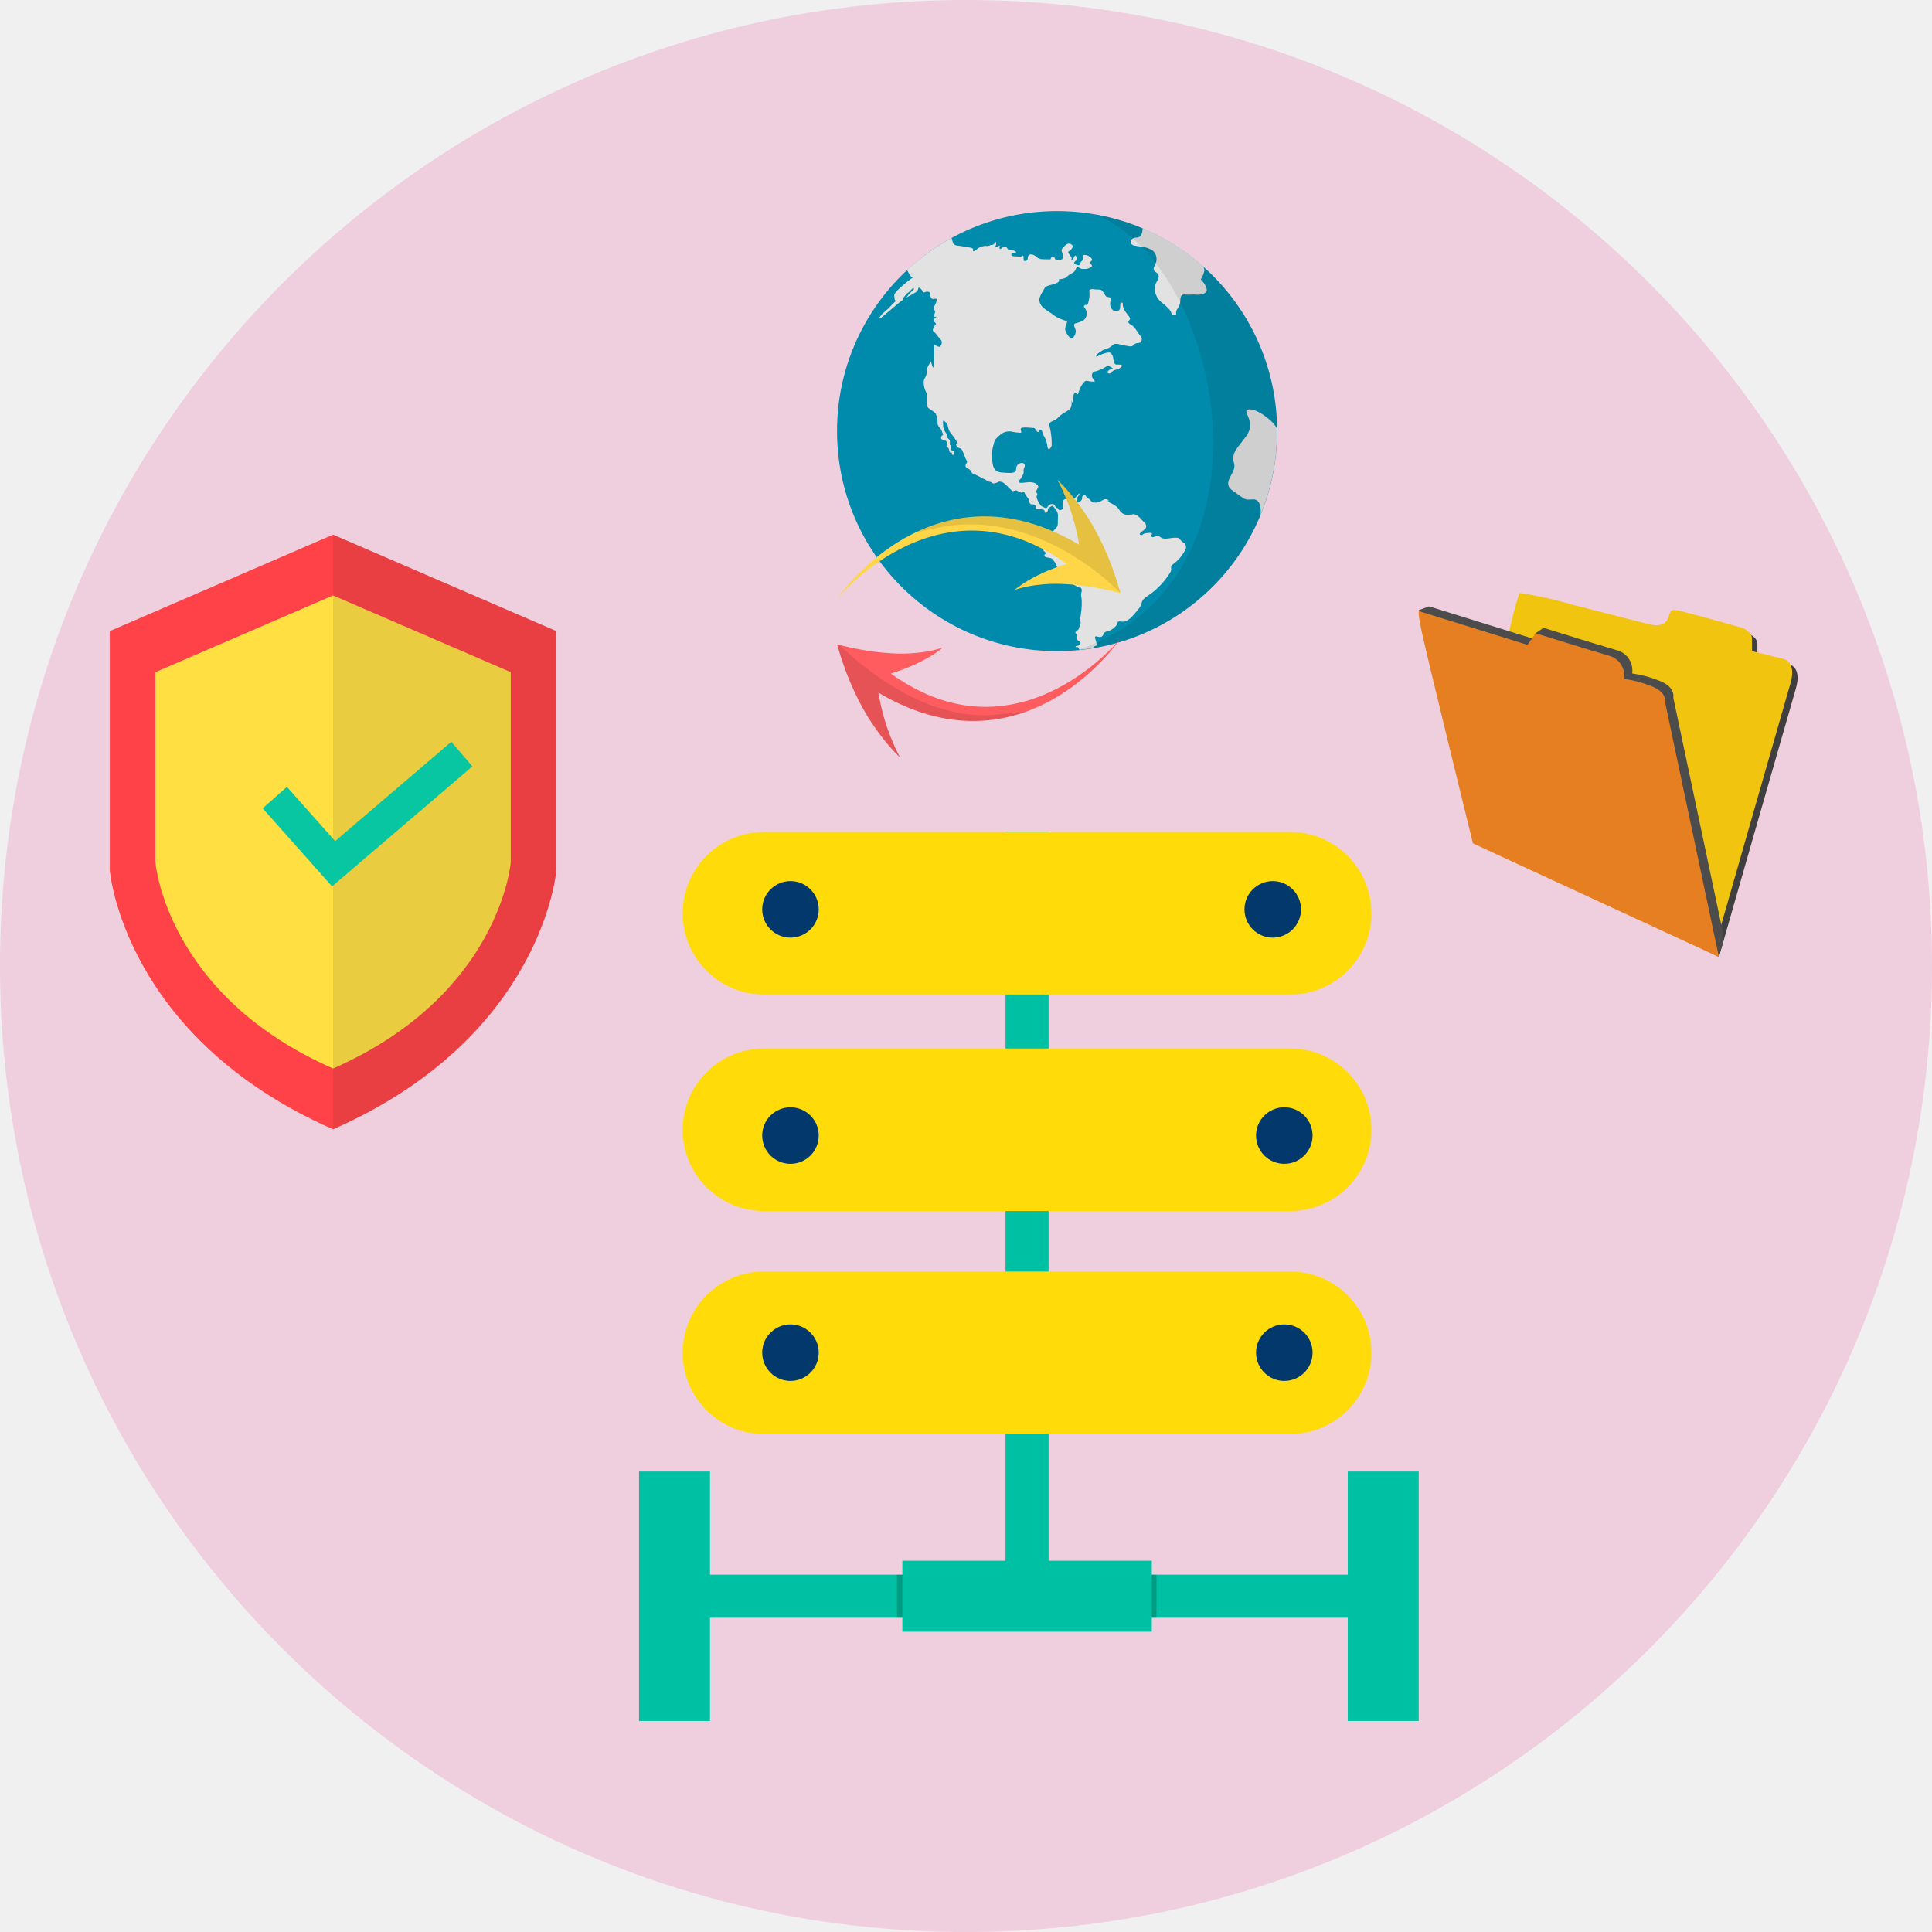
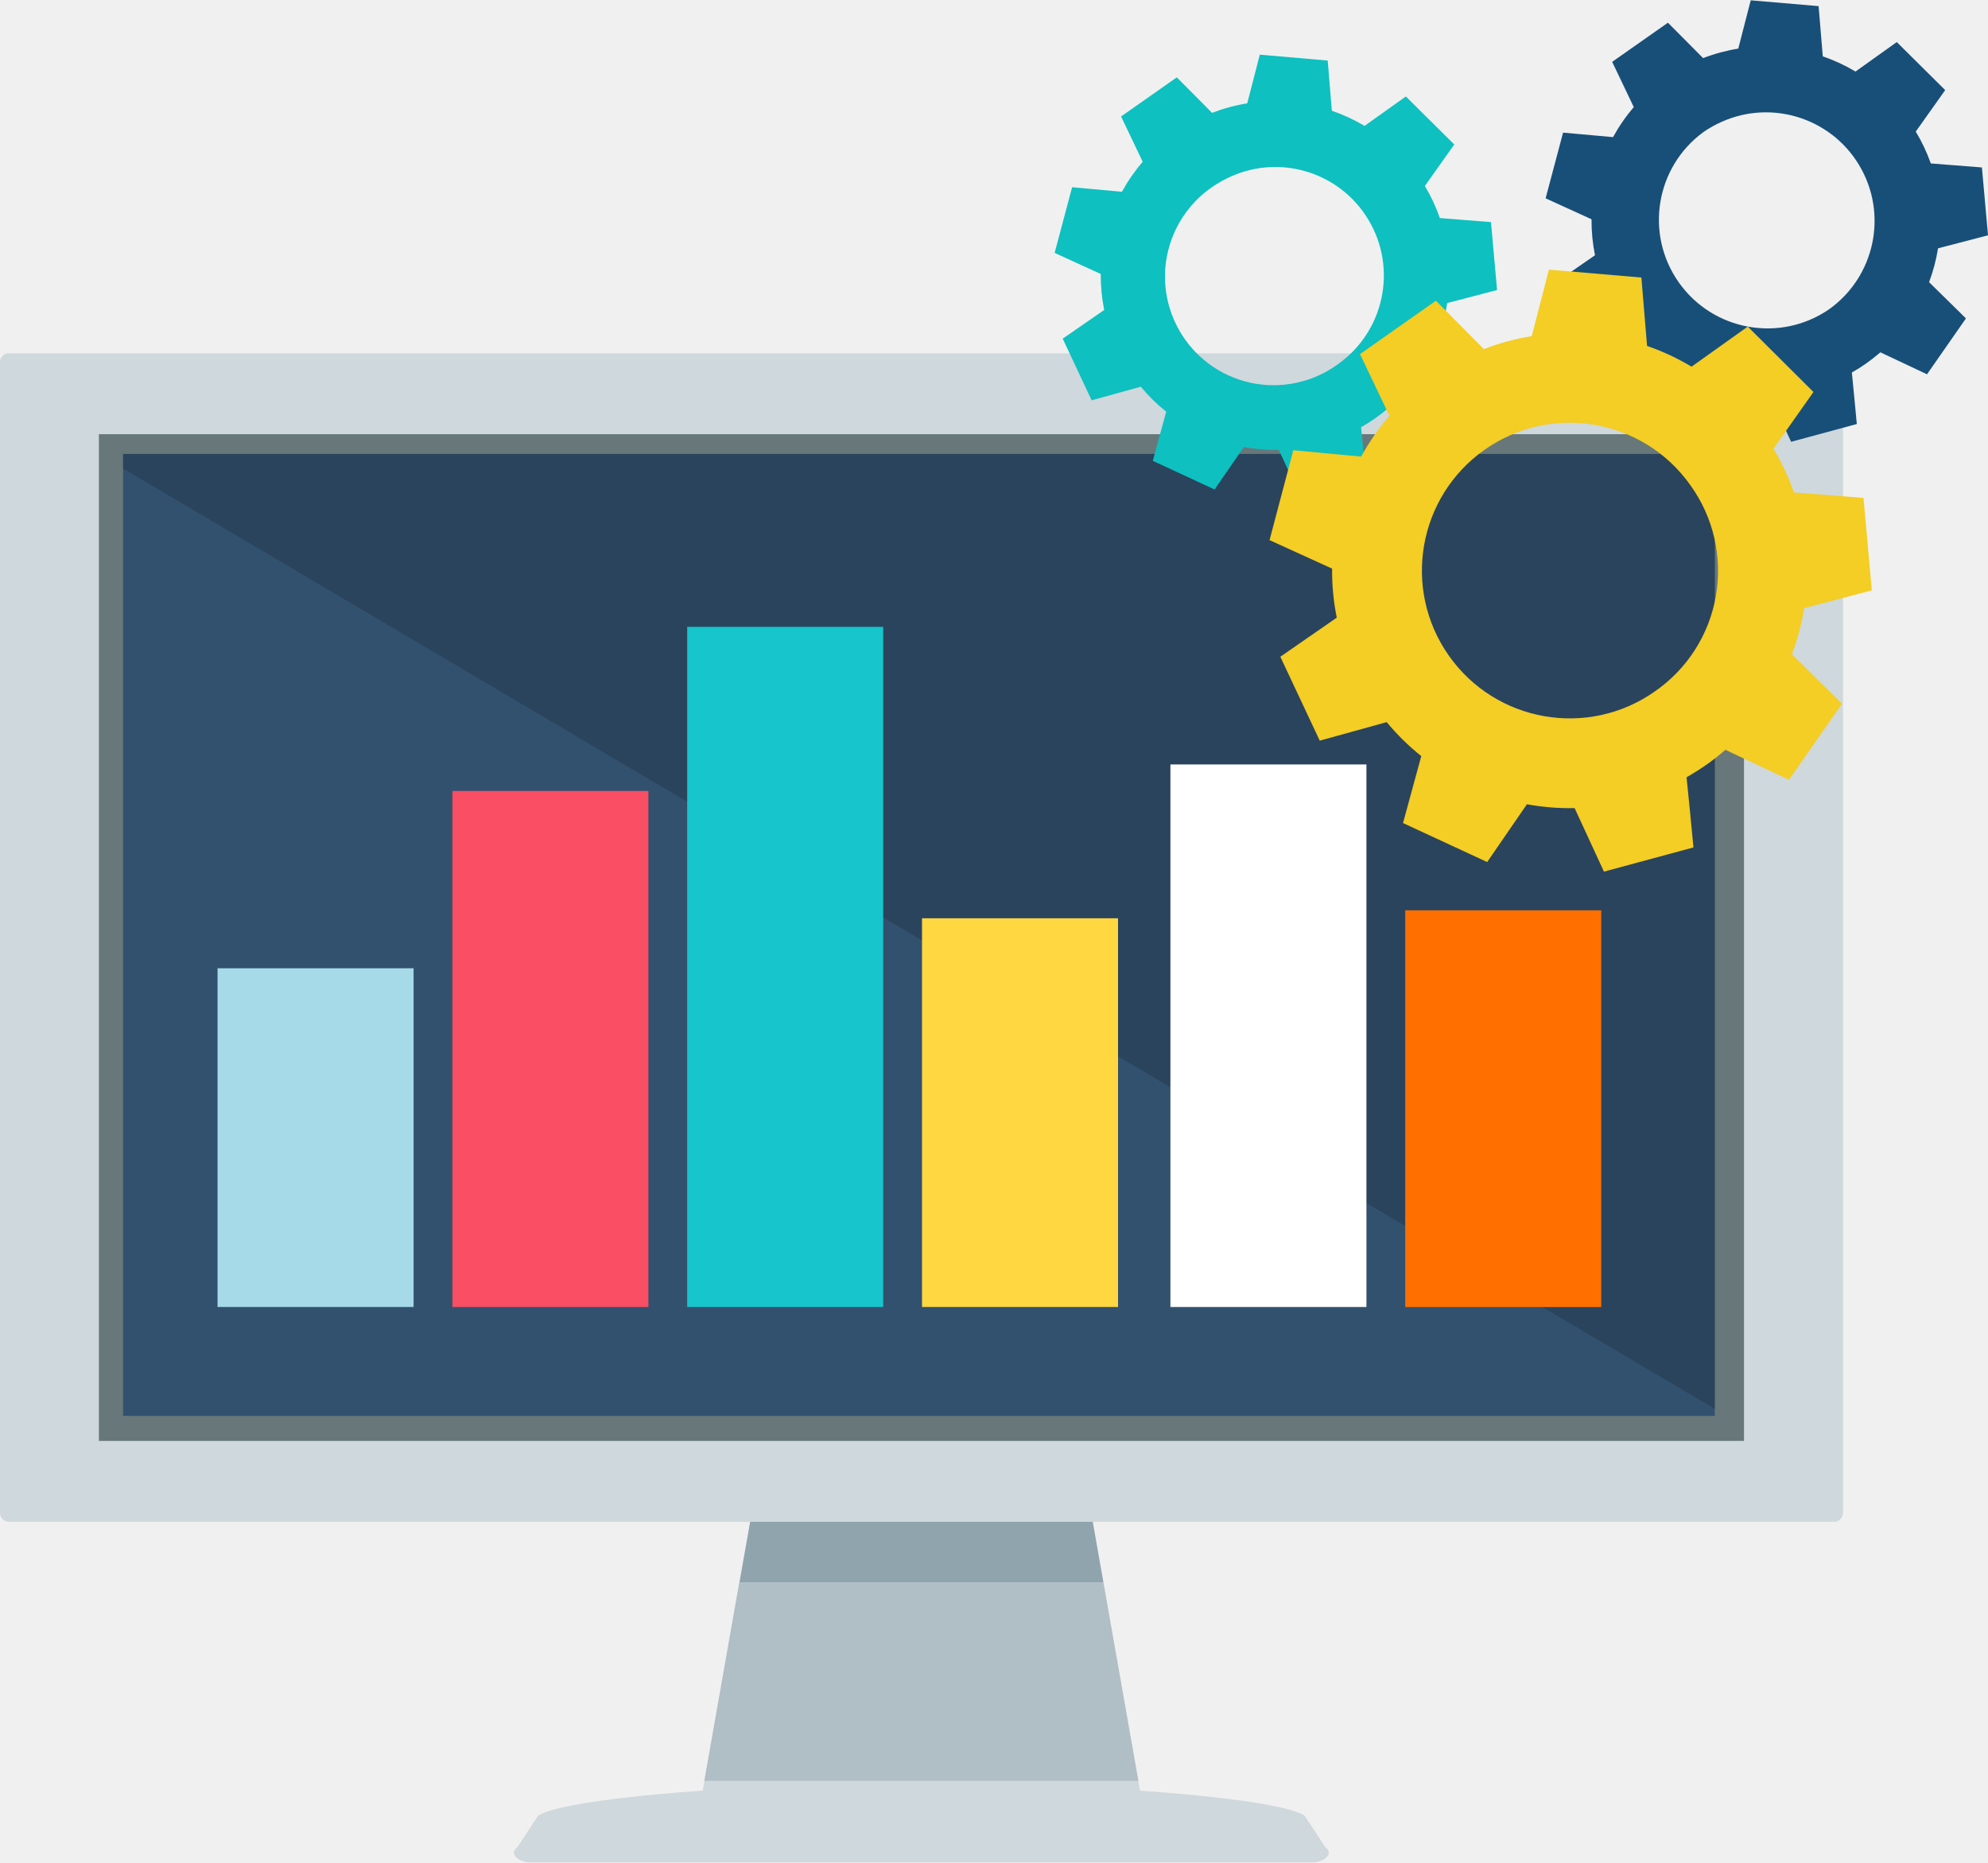
- <svg xmlns="http://www.w3.org/2000/svg" width="78.468" height="78.468" viewBox="0 0 78.468 78.468">
-   <g id="Group_181631" data-name="Group 181631" transform="translate(-903.737 -2905.854)">
-     <circle id="Ellipse_891" data-name="Ellipse 891" cx="39.234" cy="39.234" r="39.234" transform="translate(903.737 2905.854)" fill="#ed84b1" opacity="0.31" />
-     <g id="Data_Security" data-name="Data Security" transform="translate(-829.929 1170.703)">
-       <g id="Data" transform="translate(1759.62 1768.941)">
-         <g id="Group_179131" data-name="Group 179131" transform="translate(0 0)">
-           <g id="Group_179130" data-name="Group 179130" transform="translate(0.754)">
-             <rect id="Rectangle_163175" data-name="Rectangle 163175" width="1.748" height="30.012" transform="translate(14.132 0)" fill="#00c0a4" />
-             <rect id="Rectangle_163176" data-name="Rectangle 163176" width="30.012" height="1.748" transform="translate(0 30.166)" fill="#00c0a4" />
-             <path id="Path_48628" data-name="Path 48628" d="M2179.446,2195.033a3.3,3.3,0,0,1-3.3,3.3H2154.77a3.3,3.3,0,0,1-3.3-3.3h0a3.3,3.3,0,0,1,3.3-3.3h21.374a3.3,3.3,0,0,1,3.3,3.3Z" transform="translate(-2150.451 -2191.731)" fill="#ffdb09" />
-             <path id="Path_48629" data-name="Path 48629" d="M2179.446,2351.3a3.3,3.3,0,0,1-3.3,3.3H2154.77a3.3,3.3,0,0,1-3.3-3.3h0a3.3,3.3,0,0,1,3.3-3.3h21.374a3.3,3.3,0,0,1,3.3,3.3Z" transform="translate(-2150.451 -2339.205)" fill="#ffdb09" />
-             <path id="Path_48630" data-name="Path 48630" d="M2179.446,2512.1a3.3,3.3,0,0,1-3.3,3.3H2154.77a3.3,3.3,0,0,1-3.3-3.3h0a3.3,3.3,0,0,1,3.3-3.3h21.374a3.3,3.3,0,0,1,3.3,3.3Z" transform="translate(-2150.451 -2490.948)" fill="#ffdb09" />
+ <svg xmlns="http://www.w3.org/2000/svg" width="57.494" height="53.867" viewBox="0 0 57.494 53.867">
+   <g id="_8" data-name="8" transform="translate(-28.6 -23.694)">
+     <g id="_5" data-name="5" transform="translate(28.6 33.912)">
+       <g id="Group_179087" data-name="Group 179087">
+         <g id="Group_179086" data-name="Group 179086">
+           <g id="Group_179083" data-name="Group 179083" transform="translate(14.866 32.974)">
+             <path id="Path_48480" data-name="Path 48480" d="M65.337,77.964l-4.924-.648-4.924.648-.34,1.929H65.676Z" transform="translate(-48.63 -77.316)" fill="#90a4ae" />
+             <path id="Path_48481" data-name="Path 48481" d="M65.432,80.515H54.9l-1.012,5.743H66.444Z" transform="translate(-48.386 -77.939)" fill="#b0bec5" />
+             <path id="Path_48482" data-name="Path 48482" d="M70.522,89.562l-.6-.913c-.7-.465-4.74-.724-4.74-.724h-.021l-.049-.279H52.562l-.049.279h-.021s-4.035.259-4.74.724l-.6.913c-.246.163,0,.438.4.438H70.126C70.518,90,70.769,89.725,70.522,89.562Z" transform="translate(-47.057 -79.325)" fill="#cfd8dc" />
          </g>
-           <rect id="Rectangle_163177" data-name="Rectangle 163177" width="10.537" height="1.748" transform="translate(10.477 30.166)" opacity="0.2" />
-           <rect id="Rectangle_163178" data-name="Rectangle 163178" width="10.132" height="2.882" transform="translate(10.695 29.599)" fill="#00c0a4" />
-           <rect id="Rectangle_163179" data-name="Rectangle 163179" width="2.882" height="10.132" transform="translate(0 25.975)" fill="#00c0a4" />
-           <rect id="Rectangle_163180" data-name="Rectangle 163180" width="2.882" height="10.132" transform="translate(28.785 25.975)" fill="#00c0a4" />
+           <g id="Group_179085" data-name="Group 179085">
+             <g id="Group_179084" data-name="Group 179084">
+               <path id="Rectangle_163153" data-name="Rectangle 163153" d="M.258,0H53.04A.257.257,0,0,1,53.3.257V33.541a.257.257,0,0,1-.257.257H.257A.257.257,0,0,1,0,33.541V.258A.258.258,0,0,1,.258,0Z" fill="#cfd8dc" />
+               <rect id="Rectangle_163154" data-name="Rectangle 163154" width="47.577" height="29.118" transform="translate(2.86 2.34)" fill="#68787a" />
+             </g>
+           </g>
        </g>
-         <g id="Group_179132" data-name="Group 179132" transform="translate(4.998 1.996)">
-           <path id="Path_48631" data-name="Path 48631" d="M2211.1,2228.348a1.148,1.148,0,1,1-1.148-1.148A1.148,1.148,0,0,1,2211.1,2228.348Z" transform="translate(-2208.799 -2227.2)" fill="#03386d" />
-           <path id="Path_48632" data-name="Path 48632" d="M2559.1,2228.348a1.148,1.148,0,1,1-1.148-1.148A1.148,1.148,0,0,1,2559.1,2228.348Z" transform="translate(-2537.212 -2227.2)" fill="#03386d" />
-           <path id="Path_48633" data-name="Path 48633" d="M2567.495,2391.545a1.148,1.148,0,1,1-1.148-1.148A1.149,1.149,0,0,1,2567.495,2391.545Z" transform="translate(-2545.137 -2381.211)" fill="#03386d" />
-           <path id="Path_48634" data-name="Path 48634" d="M2567.495,2548.205a1.148,1.148,0,1,1-1.148-1.148A1.149,1.149,0,0,1,2567.495,2548.205Z" transform="translate(-2545.137 -2529.053)" fill="#03386d" />
-           <path id="Path_48635" data-name="Path 48635" d="M2211.1,2391.545a1.148,1.148,0,1,1-1.148-1.148A1.148,1.148,0,0,1,2211.1,2391.545Z" transform="translate(-2208.799 -2381.211)" fill="#03386d" />
-           <path id="Path_48636" data-name="Path 48636" d="M2211.1,2548.205a1.148,1.148,0,1,1-1.148-1.148A1.148,1.148,0,0,1,2211.1,2548.205Z" transform="translate(-2208.799 -2529.053)" fill="#03386d" />
+         <path id="Path_48483" data-name="Path 48483" d="M66.45,39.994H33.017V67.817H79.054V39.994Z" transform="translate(-29.459 -37.083)" fill="#2a445d" />
+       </g>
+     </g>
+     <path id="Path_48484" data-name="Path 48484" d="M33.017,40.517v27.4H79.054v-.2Z" transform="translate(-0.859 -3.272)" fill="#bdbdbd" opacity="0.41" style="mix-blend-mode: overlay;isolation: isolate" />
+     <path id="Path_48485" data-name="Path 48485" d="M79.262,32.465,79.086,30.5l-1.478-.117a5.02,5.02,0,0,0-.434-.928l.85-1.2-1.4-1.389-1.194.851a5.058,5.058,0,0,0-.946-.438l-.12-1.452L72.4,25.657l-.363,1.408a5.067,5.067,0,0,0-1.017.275L70,26.313l-.046.032-1.566,1.1.625,1.309a5.114,5.114,0,0,0-.6.868l-1.441-.131-.505,1.9L67.8,32a5.042,5.042,0,0,0,.1,1.041l-1.2.83.837,1.783,1.422-.393a5.005,5.005,0,0,0,.734.722l-.387,1.422,1.787.829.844-1.228a5.142,5.142,0,0,0,1.013.082l.623,1.348,1.9-.514-.072-.76-.072-.73c.141-.081.281-.169.417-.264a5.17,5.17,0,0,0,.408-.319l1.348.636,1.126-1.617-1.066-1.048a5.025,5.025,0,0,0,.259-.979Zm-4.611,2.15a3.142,3.142,0,1,1-3.615-5.139,3.263,3.263,0,0,1,.384-.226,3.139,3.139,0,0,1,3.231,5.365Z" transform="translate(-7.366 -0.382)" fill="#0ec0c0" />
+     <path id="Path_48486" data-name="Path 48486" d="M96.889,30.5l-.176-1.963-1.478-.116A4.978,4.978,0,0,0,94.8,27.5l.851-1.2-1.4-1.389-1.194.852a5.011,5.011,0,0,0-.946-.439l-.121-1.453-1.963-.168L89.667,25.1a5.038,5.038,0,0,0-1.017.275L87.632,24.35l-.046.033-1.566,1.1.625,1.309a5.069,5.069,0,0,0-.6.868L84.6,27.53l-.505,1.9,1.328.606a5.048,5.048,0,0,0,.1,1.041l-1.2.83.837,1.783,1.422-.393a5.047,5.047,0,0,0,.734.722l-.388,1.421,1.787.829.844-1.227a5.141,5.141,0,0,0,1.013.081l.623,1.349,1.9-.514-.072-.76-.071-.73c.142-.081.281-.169.416-.264s.279-.208.409-.32l1.348.636,1.126-1.617-1.066-1.048a5.039,5.039,0,0,0,.259-.979Zm-4.611,2.15a3.142,3.142,0,0,1-3.615-5.139,3.206,3.206,0,0,1,.384-.227,3.14,3.14,0,0,1,3.231,5.366Z" transform="translate(-10.795 0)" fill="#184f78" />
+     <g id="Group_179096" data-name="Group 179096" transform="translate(34.892 41.825)">
+       <g id="Group_179092" data-name="Group 179092">
+         <g id="Group_179088" data-name="Group 179088" transform="translate(0 9.874)">
+           <rect id="Rectangle_163155" data-name="Rectangle 163155" width="5.669" height="9.797" fill="#a6dae8" />
+         </g>
+         <g id="Group_179089" data-name="Group 179089" transform="translate(6.791 4.746)">
+           <rect id="Rectangle_163156" data-name="Rectangle 163156" width="5.669" height="14.925" fill="#f94e63" />
+         </g>
+         <g id="Group_179090" data-name="Group 179090" transform="translate(13.582)">
+           <rect id="Rectangle_163157" data-name="Rectangle 163157" width="5.669" height="19.671" fill="#17c5cc" />
+         </g>
+         <g id="Group_179091" data-name="Group 179091" transform="translate(20.373 8.428)">
+           <rect id="Rectangle_163158" data-name="Rectangle 163158" width="5.669" height="11.243" fill="#ffd740" />
        </g>
      </g>
-       <g id="Security" transform="translate(1738.125 1756.866)">
-         <path id="Path_48637" data-name="Path 48637" d="M1747.194,1977.207l-9.069,3.917v9.714s.535,6.764,9.069,10.52c8.534-3.756,9.069-10.52,9.069-10.52v-9.714Z" transform="translate(-1738.125 -1977.207)" fill="#ff4247" />
-         <path id="Path_48638" data-name="Path 48638" d="M1778.267,2021.048l-7.216,3.116v7.729s.426,5.382,7.216,8.37c6.79-2.988,7.216-8.37,7.216-8.37v-7.729Z" transform="translate(-1769.198 -2018.58)" fill="#ffdf42" />
-         <path id="Path_48639" data-name="Path 48639" d="M1908.317,1990.837v-9.714l-9.069-3.917v24.15C1907.782,1997.6,1908.317,1990.837,1908.317,1990.837Z" transform="translate(-1890.179 -1977.207)" fill="#231f20" opacity="0.1" />
-         <path id="Path_48640" data-name="Path 48640" d="M1851.261,2132.523l5.694-4.87-.855-1-4.718,4.035-1.96-2.205-.984.874,2.81,3.162.007.008h0Z" transform="translate(-1842.228 -2118.241)" fill="#09c6a2" />
-       </g>
-       <g id="Globe" transform="translate(1767.663 1743.724)">
-         <g id="Globe-2" data-name="Globe" transform="translate(0)">
-           <path id="Path_48641" data-name="Path 48641" d="M2280.773,1752.661a8.937,8.937,0,1,1-8.937-8.937A8.937,8.937,0,0,1,2280.773,1752.661Z" transform="translate(-2262.9 -1743.724)" fill="#008aac" />
-           <path id="Path_48642" data-name="Path 48642" d="M2306.09,1775.37c-.056,0-.124-.107-.2-.175s-.467.019-.562.019a.405.405,0,0,1-.229-.095c-.087-.053-.181.012-.249.026s-.1-.045-.057-.12-.139-.057-.275-.03-.083.094-.192.057.128-.162.207-.256-.015-.252-.06-.268-.132-.151-.267-.256-.237-.026-.4-.026a.36.36,0,0,1-.275-.128c-.075-.057-.053-.169-.354-.327s-.173-.072-.155-.1.049-.026-.056-.075-.192.056-.3.1a.531.531,0,0,1-.279.019c-.045-.011-.1-.12-.151-.143a.319.319,0,0,1-.132-.124.081.081,0,0,0-.14.068c0,.1-.052.154-.158.2s-.06-.117-.06-.166.094-.1.1-.173-.094.072-.192.177-.166.007-.354.026-.1.215-.1.324-.158.146-.184.12-.027-.086-.083-.086-.072-.091-.087-.125a.2.2,0,0,0-.279.068c-.071.136-.146.026-.233,0s-.256-.365-.219-.425.038-.087,0-.128-.022-.071.012-.136.124-.124-.057-.241-.463-.015-.614-.03-.03-.124,0-.154a.748.748,0,0,0,.121-.226c.03-.09-.026-.1.027-.218s.037-.2-.083-.211a.237.237,0,0,0-.241.256c-.007.173-.181.166-.58.135s-.361-.347-.407-.6a1.726,1.726,0,0,1,.09-.6c.008-.128.166-.271.316-.384a.56.56,0,0,1,.365-.084,2.413,2.413,0,0,0,.38.054c.091-.008.015-.076.023-.166s.445-.03.52-.03.06.06.143.142.068-.082.151-.067.015.068.135.264a.968.968,0,0,1,.136.429c.038.166.121.083.173-.053a2.967,2.967,0,0,0-.09-.8c-.03-.226.173-.143.369-.354s.4-.226.49-.377-.007-.4.045-.263.06-.053.068-.2.083-.2.12-.121.083.023.113-.12a.951.951,0,0,1,.218-.362c.06-.072.181,0,.347,0s.007-.03-.042-.2a.17.17,0,0,1,.169-.222,1.8,1.8,0,0,0,.4-.184c.06-.038.139-.034.245.045s-.1.019-.166.135.1.132.169.026.23-.057.365-.192-.155-.087-.218-.105-.1-.177-.1-.228a.359.359,0,0,0-.107-.237c-.068-.057-.243.005-.4.068s-.2.119-.186.045.265-.243.333-.254a.778.778,0,0,0,.35-.193c.09-.1.35.017.469.028s.288.079.35-.005.113-.085.237-.1.147-.2.062-.276-.209-.367-.384-.458-.107-.147-.051-.22-.177-.254-.253-.442.008-.234-.083-.241-.03.136-.075.264-.234.06-.264.053a.327.327,0,0,1-.128-.256c.008-.12.038-.226,0-.263s-.12-.007-.166-.053-.105-.181-.173-.241-.218-.023-.324-.045-.2.015-.181.083a1.029,1.029,0,0,1-.03.4c-.038.241-.113.113-.173.173s.038.076.09.249a.355.355,0,0,1-.121.354,1.22,1.22,0,0,1-.339.128c-.113.038.008.181.022.3a.391.391,0,0,1-.158.317c-.061.022-.256-.226-.271-.369s.12-.3.06-.346a1.61,1.61,0,0,1-.512-.226c-.219-.181-.482-.278-.572-.5s.09-.414.166-.572.226-.136.467-.226.09-.173.151-.173.256-.03.3-.091a.843.843,0,0,1,.249-.173c.1-.053.12-.158.158-.219s.143.083.264.068.113.022.278-.053.023-.121.008-.2.106-.061.068-.151a.353.353,0,0,0-.313-.166c-.109.015.034.12-.079.226s-.091.173-.128.188-.2-.038-.2-.09.075-.1.105-.121-.023-.135-.038-.173-.083.045-.1.121-.1.083-.075.015-.061-.151-.121-.234.06-.075.128-.181.045-.151-.045-.2-.2.03-.3.143-.068.105-.03.248,0,0,.022.135-.173.121-.173.121a.693.693,0,0,1-.135-.023c-.038-.015,0-.068-.083-.1s-.12.106-.12.106-.226-.008-.316-.008a.377.377,0,0,1-.241-.083.342.342,0,0,0-.233-.113c-.1,0-.136.083-.136.181s-.166.105-.158.061a1.088,1.088,0,0,0-.022-.2l-.091.053s-.249-.016-.332-.023-.052-.113-.052-.113l.166-.015.022-.038a.28.28,0,0,0-.09-.06c-.045-.015-.241-.053-.241-.053l-.061-.083h-.128c-.038,0-.1.075-.128.075s-.03-.083-.03-.083l.015-.068-.075.038c-.076.037-.106.007-.106.007l.03-.076.008-.083s-.045-.053-.045-.015a.157.157,0,0,1-.143.113c-.068-.008-.113.06-.211.037a.568.568,0,0,0-.392.135c-.106.091-.173.12-.15.015s-.294-.09-.347-.113a1.712,1.712,0,0,0-.316-.053.183.183,0,0,1-.158-.12l-.052-.186a8.96,8.96,0,0,0-1.811,1.3,1.689,1.689,0,0,0,.169.275.093.093,0,0,0,.105,0,6.3,6.3,0,0,0-.55.442c-.339.3-.226.333-.226.446s.068.068.068.068-.264.271-.339.346-.211.181-.211.181l-.136.166.061.023.819-.687s.051-.011.056-.04a.353.353,0,0,1,.068-.13.741.741,0,0,0,.09-.124.477.477,0,0,0,.113-.079c.062-.057.124-.141.175-.147s0,.073-.09.147a1.352,1.352,0,0,0-.2.232s.3-.158.4-.226.068-.169.107-.175.13.079.158.164.063-.017.215,0,.051.135.107.215.056.1.2.068-.057.317-.057.317l-.012.113a.628.628,0,0,1,.057.09c0,.011-.068.214-.068.214h.113a.447.447,0,0,1-.1.09c-.056.034.012.124.068.169s0,0-.08.181,0,.124.09.248a3.322,3.322,0,0,0,.215.26.2.2,0,0,1-.068.271c-.068.011-.214-.1-.214-.1.011,1.695-.1.565-.158.712s-.136.226-.136.316a.56.56,0,0,1-.09.35c-.09.124-.011.407,0,.44s.083.181.083.181v.463c0,.151.271.226.362.354a.891.891,0,0,1,.075.418.494.494,0,0,0,.117.192c.053.049.057.131.1.207s-.064.049-.075.147.094.1.151.124a.116.116,0,0,1,.083.162c-.03.106-.015.068.042.128s.03.023.06.136.105.064.105.064v.068c0,.019.068.038.068.038l.045-.068s-.034-.015-.034-.026-.007-.068-.007-.068l-.1-.042a.481.481,0,0,1-.015-.079v-.1c0-.015-.038-.026-.038-.026s0-.1,0-.162-.1-.117-.1-.143a.416.416,0,0,0-.049-.17.561.561,0,0,1-.124-.3c0-.128-.03-.211.019-.211s.132.124.154.147a.988.988,0,0,0,.1.312,3.387,3.387,0,0,1,.315.448c-.022.022-.085.014-.051.1a.227.227,0,0,0,.178.121c.062.017.164.362.231.474s-.017.113-.034.187.006.113.119.164.09.175.22.215.384.2.452.22.06.075.151.083a.24.24,0,0,1,.151.067c.045.03.2-.03.233-.053s.061-.015.143,0,.324.271.4.346.135-.03.2,0,.173.1.219.09.045-.045.075-.045.008.061.12.2.09.173.09.2.053.136.128.12.151.064.151.064V1774s.256.015.309.03.061.128.083.143.113-.091.1-.151.1-.09.143-.136.105.052.143.1a.482.482,0,0,1,.121.248c0,.091-.008.226-.008.369s-.113.211-.2.309-.158.143-.2.188a.444.444,0,0,0-.053.271c.015.083.121.007.121.105s-.1.045-.211.135.015.1.053.173-.053.015-.053.105.136.076.264.113.263.369.339.542.15.324.226.354.083.1.241.136.282.162.371.162.086.153.058.215-.006.079.017.3a3.3,3.3,0,0,1-.075.791c-.024.057-.017.045.024.087s-.067.222-.072.278-.109.09-.131.143.052.053.067.1-.03.169.015.215.086.03.1.1a.119.119,0,0,1-.117.139c-.075,0-.075.079-.042.053a.077.077,0,0,1,.079,0l.061.107q.277-.029.548-.074c.039-.045.072-.081.1-.085.091-.015.045-.105-.008-.294s.128-.03.241-.075.075-.2.233-.219a.673.673,0,0,0,.4-.271c.068-.105-.03-.158.219-.128s.474-.286.67-.52.023-.308.369-.527a3.049,3.049,0,0,0,.942-1c.034-.186-.062-.192.135-.322a1.584,1.584,0,0,0,.469-.593C2306.2,1775.523,2306.146,1775.37,2306.09,1775.37Z" transform="translate(-2292.007 -1761.904)" fill="#e2e2e2" />
-           <path id="Path_48643" data-name="Path 48643" d="M2474.983,1756.515c-.286,0-.346.286-.09.331s.783.045.874.422-.271.482,0,.663-.06.377-.06.632a.742.742,0,0,0,.3.6c.181.135.362.316.377.422s.2.075.2.075a.4.4,0,0,1,0-.151c.015-.091.166-.2.166-.452s.135-.241.241-.226.317-.015.377,0,.422.015.452-.166-.241-.452-.241-.452a1.128,1.128,0,0,0,.151-.367.67.67,0,0,0-.042-.151,8.95,8.95,0,0,0-2.468-1.56C2475.214,1756.281,2475.182,1756.515,2474.983,1756.515Z" transform="translate(-2462.807 -1755.44)" fill="#e2e2e2" />
-           <path id="Path_48644" data-name="Path 48644" d="M2546.751,1887.181c-.52-.43-.859-.43-.9-.317s.361.52,0,1.017-.633.7-.5,1.107-.568.768-.035,1.13.419.361.8.339.328.575.3.657a8.908,8.908,0,0,0,.682-3.43c0-.037,0-.074,0-.111A1.492,1.492,0,0,0,2546.751,1887.181Z" transform="translate(-2529.228 -1878.747)" fill="#e2e2e2" />
-           <path id="Path_48645" data-name="Path 48645" d="M2436.367,1763.814a8.937,8.937,0,0,0,.724-17.7C2442.274,1748.2,2444.85,1760.852,2436.367,1763.814Z" transform="translate(-2426.603 -1745.979)" fill="#231f20" opacity="0.1" />
+       <g id="Group_179095" data-name="Group 179095" transform="translate(27.557 3.979)">
+         <g id="Group_179093" data-name="Group 179093">
+           <rect id="Rectangle_163159" data-name="Rectangle 163159" width="5.669" height="15.692" fill="#fff" />
        </g>
-         <g id="Loading" transform="translate(0 10.91)">
-           <path id="Path_48646" data-name="Path 48646" d="M2274.407,1942.152l-.058-.2-.069-.231c-.027-.09-.061-.188-.1-.3a11.393,11.393,0,0,0-.681-1.608c-.076-.145-.155-.292-.24-.434l-.127-.213-.132-.2c-.087-.136-.179-.264-.268-.386s-.179-.236-.264-.342-.166-.2-.241-.284-.14-.158-.2-.216l-.181-.185.059.114c.036.073.089.174.146.3s.119.27.182.424.12.322.176.486.1.332.143.484.073.3.1.421.045.225.058.3.02.112.02.112l-.11-.065c-.07-.043-.179-.1-.315-.174a8.722,8.722,0,0,0-1.18-.519,6.974,6.974,0,0,0-1.782-.378,6.22,6.22,0,0,0-2.061.193,6.705,6.705,0,0,0-.983.344,7.639,7.639,0,0,0-.886.465,8.73,8.73,0,0,0-1.394,1.065,9.248,9.248,0,0,0-.844.9c-.188.23-.282.371-.282.371s.106-.133.312-.345a9.214,9.214,0,0,1,.908-.815,8.508,8.508,0,0,1,1.441-.919,7.273,7.273,0,0,1,.881-.37,6.2,6.2,0,0,1,.946-.243,5.651,5.651,0,0,1,1.889-.016,6.266,6.266,0,0,1,1.567.476,7.914,7.914,0,0,1,1.021.557c.117.079.211.137.272.183l.094.067-.1.032c-.066.021-.158.05-.269.091s-.237.087-.369.141-.272.119-.406.183-.266.139-.385.206-.226.139-.316.2-.161.114-.211.151l-.077.059.153-.049c.05-.017.111-.031.182-.049s.153-.039.244-.054a6.238,6.238,0,0,1,1.441-.094,9.8,9.8,0,0,1,1.564.2c.109.022.21.043.3.064l.229.056Z" transform="translate(-2262.897 -1937.552)" fill="#ffd648" />
-           <path id="Path_48647" data-name="Path 48647" d="M2262.9,2052.469l.058.2.069.231c.027.09.061.188.1.3a11.428,11.428,0,0,0,.681,1.607c.077.145.155.292.24.434l.126.213.132.2c.087.136.179.264.268.386s.179.236.263.342.166.2.241.284.14.159.2.216l.181.185-.059-.114c-.036-.073-.09-.174-.146-.3s-.119-.27-.182-.424-.12-.322-.176-.486-.1-.332-.143-.485-.073-.3-.1-.421-.045-.225-.059-.3-.019-.111-.019-.111l.11.064c.07.043.179.1.315.175a8.763,8.763,0,0,0,1.18.519,7,7,0,0,0,1.782.378,6.219,6.219,0,0,0,2.061-.193,6.605,6.605,0,0,0,.983-.344,7.633,7.633,0,0,0,.886-.464,8.748,8.748,0,0,0,1.394-1.066,9.187,9.187,0,0,0,.844-.9c.188-.23.282-.371.282-.371s-.106.132-.312.344a9.112,9.112,0,0,1-.908.815,8.521,8.521,0,0,1-1.442.92,7.322,7.322,0,0,1-.881.37,6.266,6.266,0,0,1-.946.243,5.673,5.673,0,0,1-1.89.017,6.269,6.269,0,0,1-1.567-.476,7.945,7.945,0,0,1-1.021-.558c-.117-.078-.211-.137-.272-.182l-.094-.067.1-.032c.066-.021.158-.05.269-.09s.237-.088.369-.142.272-.119.406-.183.266-.139.385-.206.227-.139.316-.2.161-.115.211-.151l.077-.058-.153.049c-.05.017-.11.031-.182.049s-.154.039-.244.054a6.267,6.267,0,0,1-1.441.093,9.893,9.893,0,0,1-1.564-.2c-.108-.023-.21-.043-.3-.064l-.229-.057Z" transform="translate(-2262.897 -2045.778)" fill="#ff5c60" />
-           <path id="Path_48648" data-name="Path 48648" d="M2270.569,2059.167c-.293.015-.645.048-1.068.1-2.912.372-5.592-1.926-6.5-2.812l-.1-.025.058.2.069.231c.027.089.061.188.1.3a11.414,11.414,0,0,0,.681,1.607c.077.146.155.292.24.434l.126.213.132.2c.087.136.179.264.268.386s.179.236.263.341.166.2.241.284.14.159.2.216l.181.185-.059-.114c-.036-.073-.09-.174-.146-.3s-.119-.27-.182-.424-.12-.322-.176-.486-.1-.332-.143-.485-.073-.3-.1-.421-.045-.225-.059-.3-.019-.112-.019-.112l.11.065c.07.044.179.1.315.175a8.767,8.767,0,0,0,1.18.519,6.99,6.99,0,0,0,1.782.379,6.219,6.219,0,0,0,2.061-.193C2270.205,2059.29,2270.388,2059.232,2270.569,2059.167Z" transform="translate(-2262.897 -2049.74)" opacity="0.1" />
-           <path id="Path_48649" data-name="Path 48649" d="M2327.557,1941.721c-.027-.09-.061-.188-.1-.3a11.393,11.393,0,0,0-.681-1.608c-.076-.145-.155-.292-.24-.434l-.126-.213-.132-.2c-.087-.136-.179-.264-.268-.386s-.179-.236-.263-.342-.167-.2-.241-.284-.139-.158-.2-.216l-.181-.185.059.114c.036.073.089.174.146.3s.119.27.182.424.12.322.175.486.1.332.143.484.073.3.1.421.045.225.058.3.02.112.02.112l-.109-.065c-.07-.043-.18-.1-.315-.174a8.75,8.75,0,0,0-1.18-.519,6.98,6.98,0,0,0-1.782-.378,6.219,6.219,0,0,0-2.061.193,6.709,6.709,0,0,0-.983.344c-.077.034-.153.069-.228.106.274-.061.584-.127.934-.2,4.144-.856,7.4,2.656,7.4,2.656l-.058-.2Z" transform="translate(-2316.175 -1937.552)" opacity="0.1" />
+         <g id="Group_179094" data-name="Group 179094" transform="translate(6.791 4.219)">
+           <rect id="Rectangle_163160" data-name="Rectangle 163160" width="5.669" height="11.474" fill="#ff6f00" />
        </g>
      </g>
-       <g id="Document" transform="translate(1791.286 1759.234)">
-         <path id="Path_48650" data-name="Path 48650" d="M2750.146,2025.221a14.31,14.31,0,0,1,.509-2.07,15.683,15.683,0,0,1,2.179.484c1.671.424,3.088.787,3.088.787s.618.182.763-.236.073-.418.908-.2,2.107.581,2.107.581.4.145.4.436v.508l1.308.327s.509.109.254.98-3.124,10.9-3.124,10.9Z" transform="translate(-2746.344 -2022.933)" fill="#3f3f3f" />
-         <path id="Path_48651" data-name="Path 48651" d="M2746.276,2021.347a14.344,14.344,0,0,1,.508-2.07,15.69,15.69,0,0,1,2.18.484c1.671.424,3.088.787,3.088.787s.617.182.762-.236.073-.418.908-.2,2.107.581,2.107.581.4.145.4.436v.509l1.308.327s.509.109.255.98-3.124,10.9-3.124,10.9Z" transform="translate(-2742.692 -2019.277)" fill="#f1c40f" />
-         <path id="Path_48652" data-name="Path 48652" d="M2695.005,2042.447l-2.067-9.785s.109-.436-.582-.69a4.778,4.778,0,0,0-1.089-.291.844.844,0,0,0-.63-.944c-.751-.218-2.967-.908-2.967-.908l-.327.218v.254l-4.323-1.344-.424.157,2.531,9.251,9.662,4.831Z" transform="translate(-2682.598 -2028.413)" fill="#4c4c4c" />
-         <path id="Path_48653" data-name="Path 48653" d="M2694.789,2045.833l-2.179-10.316s.109-.436-.581-.69a4.8,4.8,0,0,0-1.09-.291.843.843,0,0,0-.629-.944c-.751-.218-2.967-.908-2.967-.908l-.327.472-4.323-1.344s-.218-.363,0,.69,2.107,8.718,2.107,8.718Z" transform="translate(-2682.596 -2031.048)" fill="#e67e22" />
-       </g>
    </g>
+     <path id="Path_48487" data-name="Path 48487" d="M91.6,42.652l-.241-2.673-2.012-.158a6.792,6.792,0,0,0-.592-1.265l1.157-1.64-1.9-1.892-1.625,1.159a6.933,6.933,0,0,0-1.287-.6l-.164-1.978-2.674-.228L81.765,35.3a6.888,6.888,0,0,0-1.385.375l-1.387-1.4-.063.045-2.132,1.5.851,1.783a6.916,6.916,0,0,0-.818,1.181L74.869,38.6,74.182,41.2l1.809.824a6.794,6.794,0,0,0,.135,1.418l-1.632,1.131L75.634,47l1.936-.536a6.844,6.844,0,0,0,1,.983l-.528,1.936,2.434,1.128,1.149-1.671a6.937,6.937,0,0,0,1.38.111l.848,1.837,2.589-.7-.1-1.034-.1-.995c.193-.11.383-.23.568-.358s.379-.283.557-.436l1.837.867,1.534-2.2L89.289,44.5a6.945,6.945,0,0,0,.354-1.332Zm-6.279,2.927a4.275,4.275,0,1,1,1.037-5.961A4.239,4.239,0,0,1,85.321,45.579Z" transform="translate(-8.866 -1.884)" fill="#f4cd25" />
  </g>
</svg>
